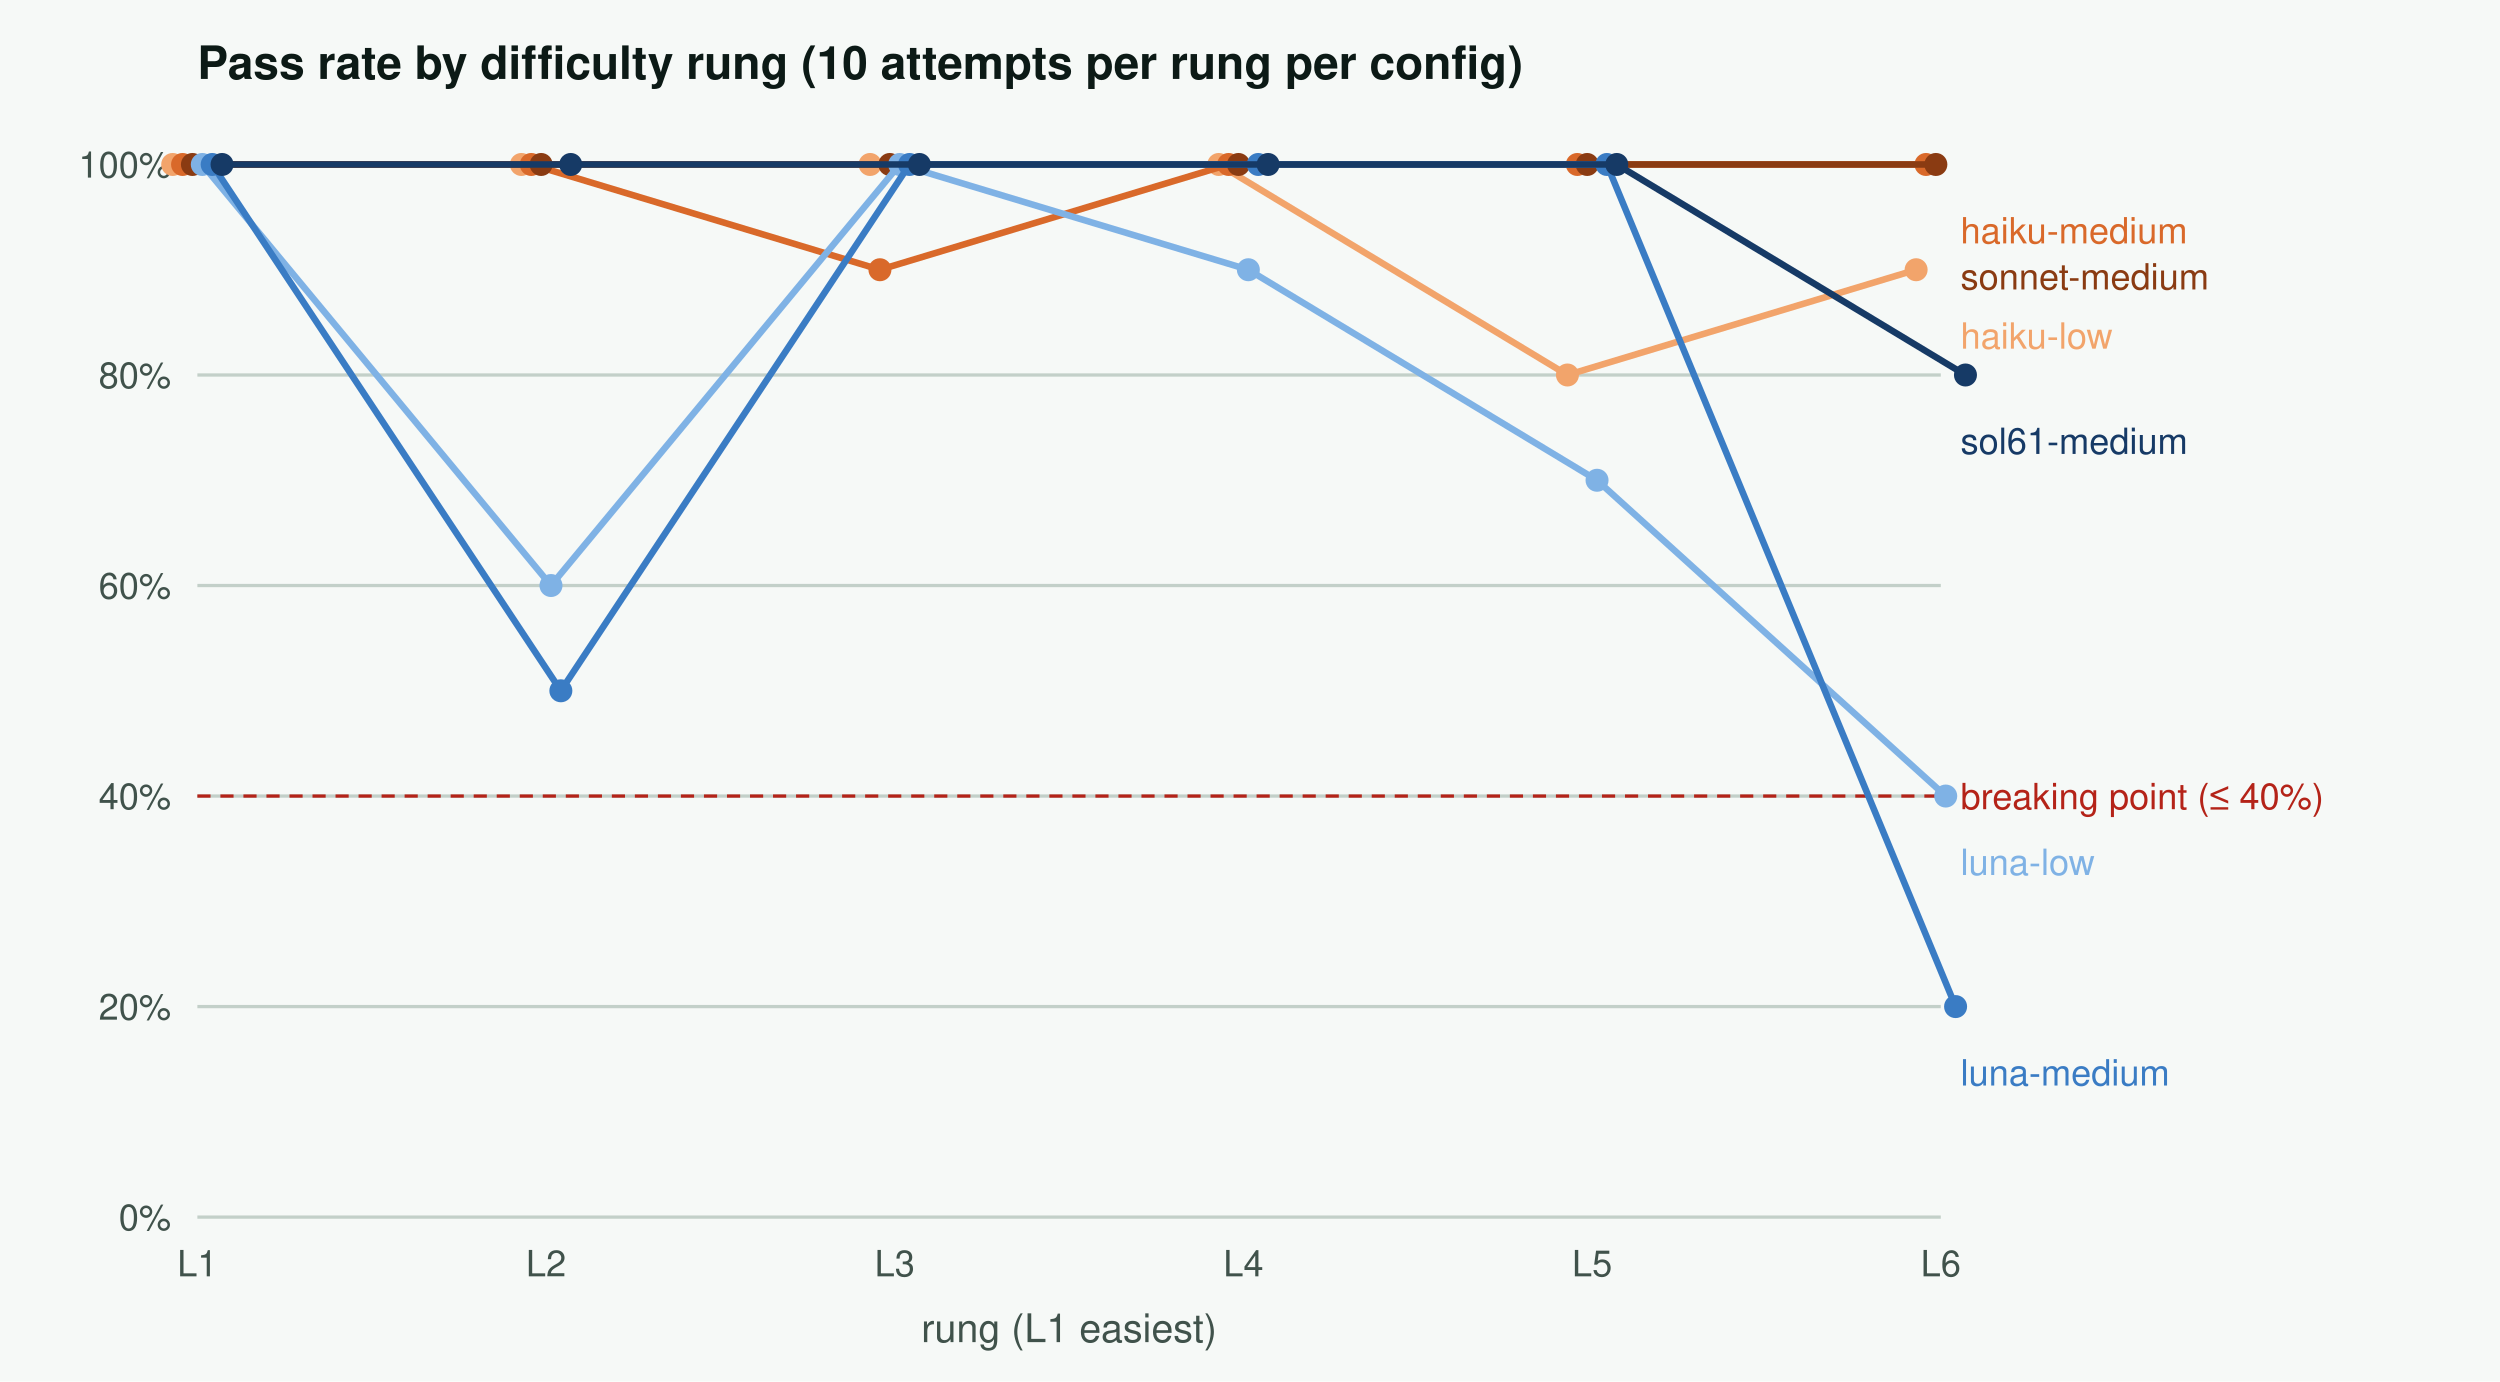
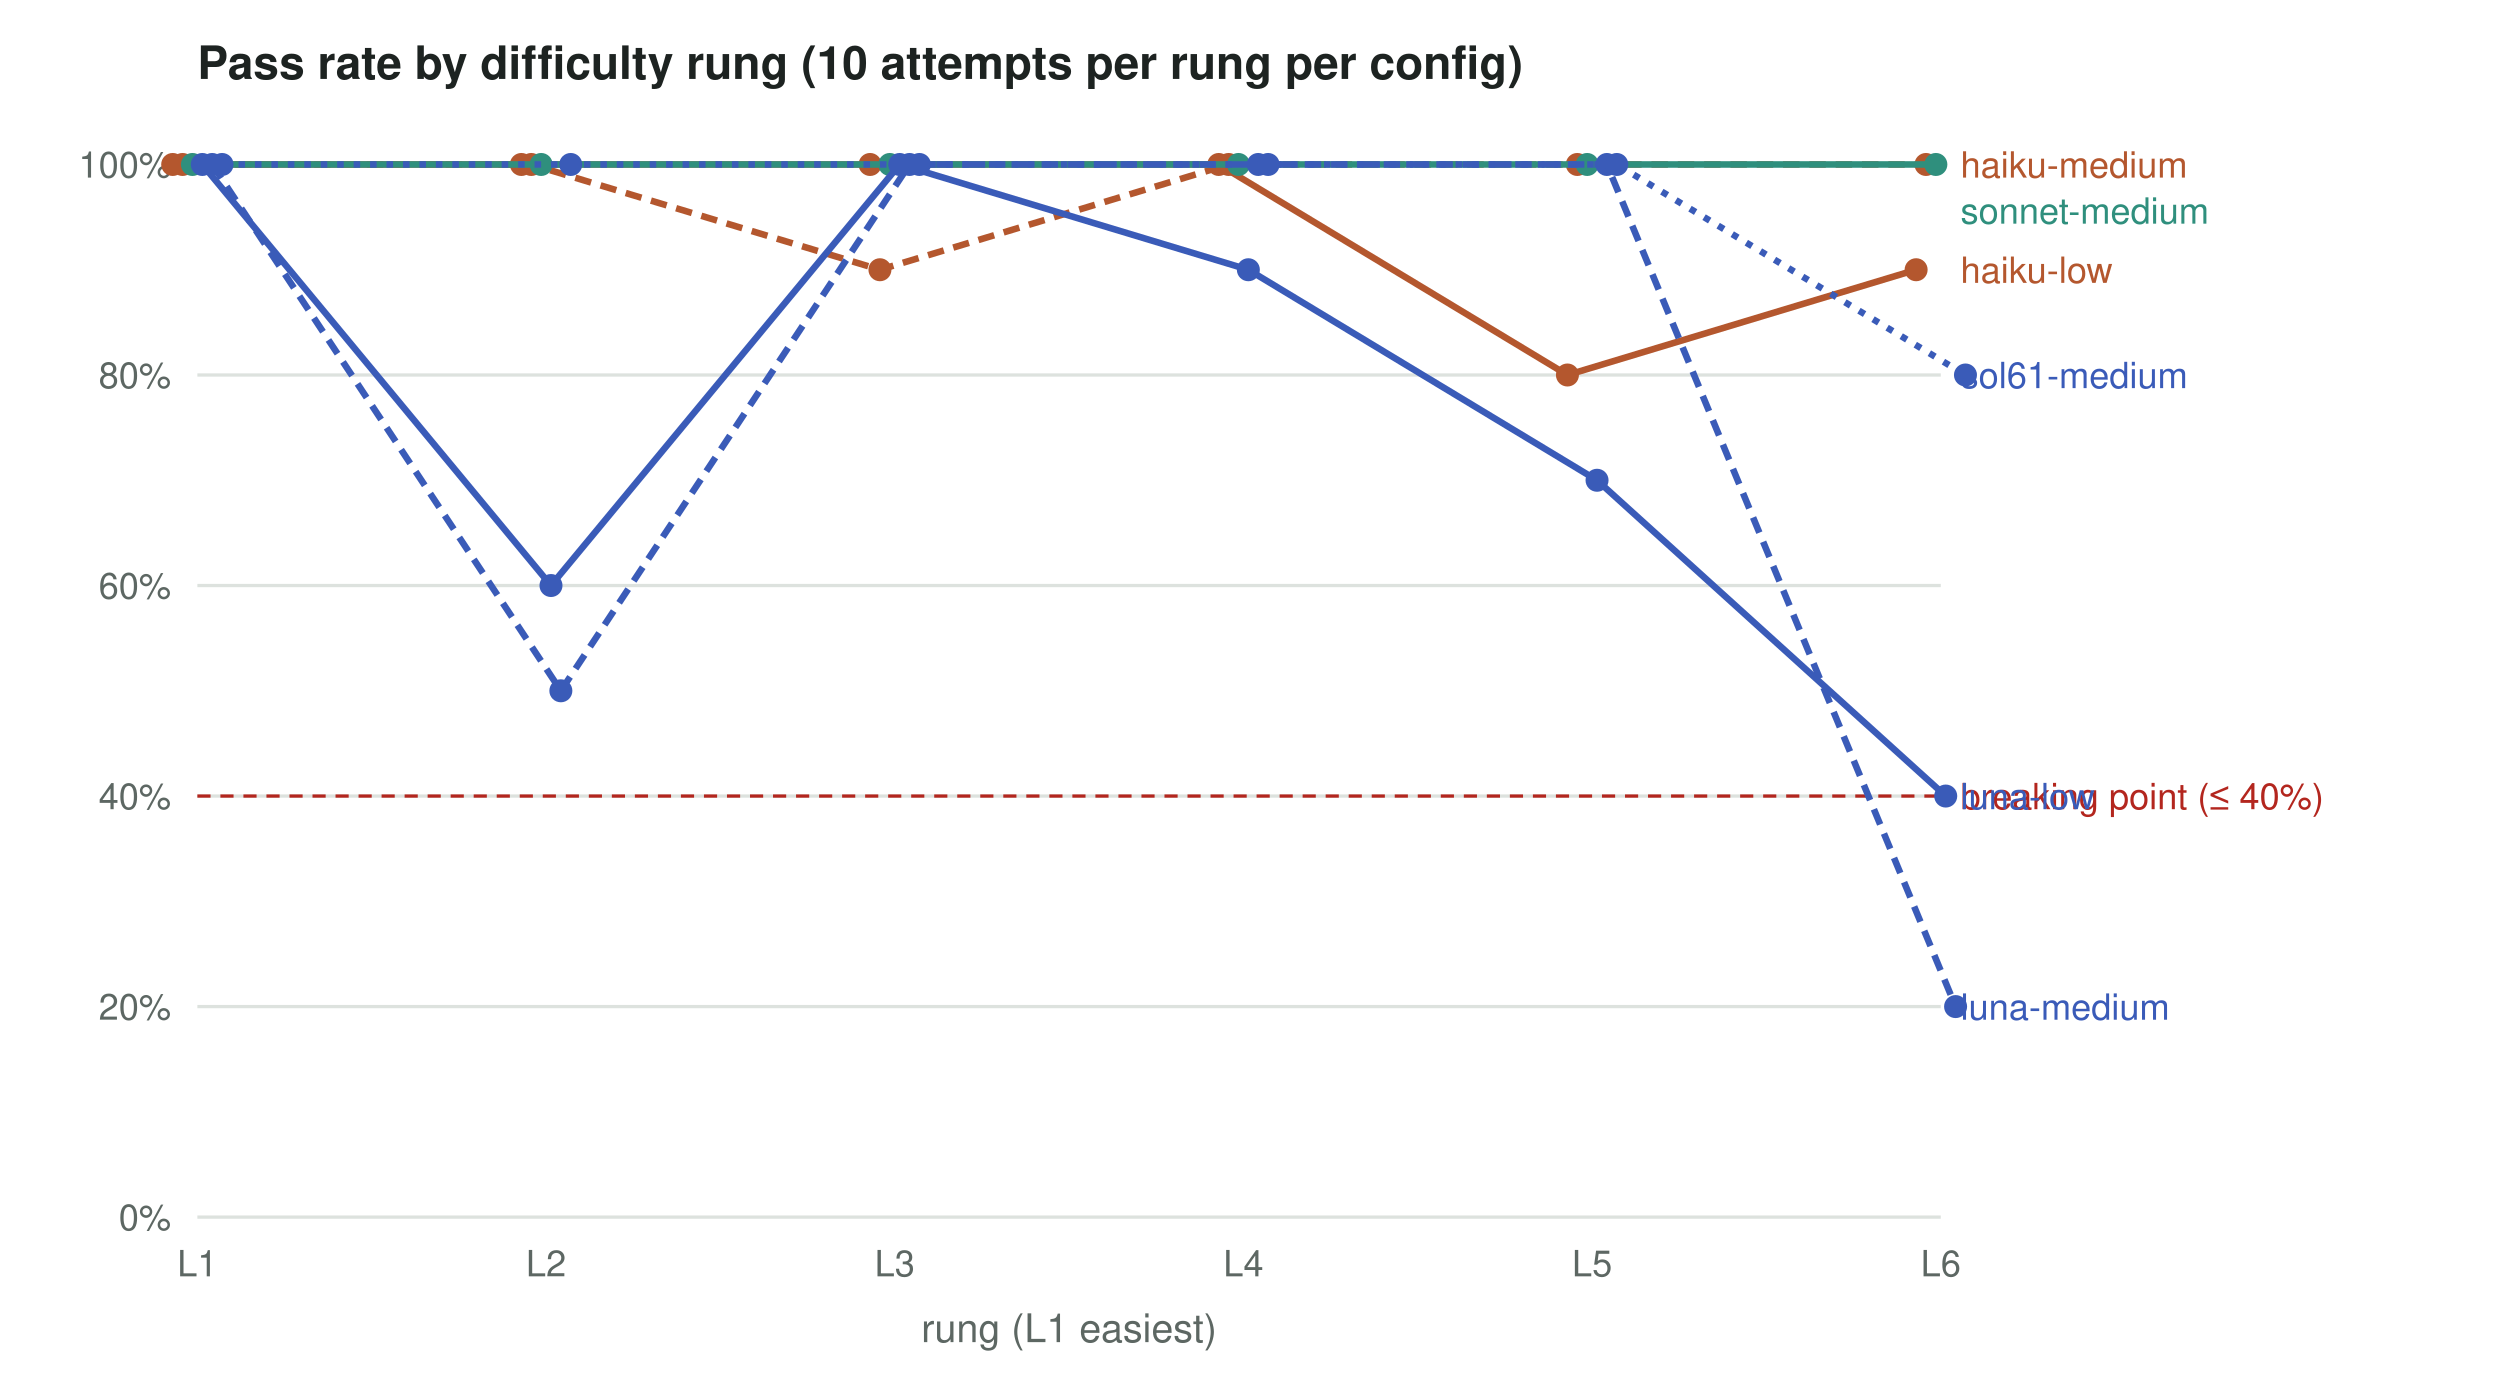
<svg xmlns="http://www.w3.org/2000/svg" viewBox="0 0 760 420" width="760" height="420" font-family="Hanken Grotesk, -apple-system, Segoe UI, Helvetica, Arial, sans-serif" font-size="12">
-   <rect width="760" height="420" fill="#f6f9f7" />
-   <text x="60.0" y="24.0" font-size="14" text-anchor="start" fill="#0c1a16" font-weight="600">Pass rate by difficulty rung (10 attempts per rung per config)</text>
-   <line x1="60" x2="590" y1="370.0" y2="370.0" stroke="#c3d0c9" />
-   <text x="52.0" y="374.0" font-size="11" text-anchor="end" fill="#40524b" font-weight="normal">0%</text>
-   <line x1="60" x2="590" y1="306.0" y2="306.0" stroke="#c3d0c9" />
-   <text x="52.0" y="310.0" font-size="11" text-anchor="end" fill="#40524b" font-weight="normal">20%</text>
-   <line x1="60" x2="590" y1="242.0" y2="242.0" stroke="#c3d0c9" />
-   <text x="52.0" y="246.0" font-size="11" text-anchor="end" fill="#40524b" font-weight="normal">40%</text>
-   <line x1="60" x2="590" y1="178.0" y2="178.0" stroke="#c3d0c9" />
-   <text x="52.0" y="182.0" font-size="11" text-anchor="end" fill="#40524b" font-weight="normal">60%</text>
-   <line x1="60" x2="590" y1="114.0" y2="114.0" stroke="#c3d0c9" />
-   <text x="52.0" y="118.0" font-size="11" text-anchor="end" fill="#40524b" font-weight="normal">80%</text>
-   <line x1="60" x2="590" y1="50.0" y2="50.0" stroke="#c3d0c9" />
-   <text x="52.0" y="54.0" font-size="11" text-anchor="end" fill="#40524b" font-weight="normal">100%</text>
-   <line x1="60" x2="590" y1="242.0" y2="242.0" stroke="#b42318" stroke-dasharray="4 3" />
-   <text x="596.0" y="246.0" font-size="11" text-anchor="start" fill="#b42318" font-weight="normal">breaking point (≤ 40%)</text>
-   <text x="60.0" y="388.0" font-size="11" text-anchor="middle" fill="#40524b" font-weight="normal">L1</text>
-   <text x="166.0" y="388.0" font-size="11" text-anchor="middle" fill="#40524b" font-weight="normal">L2</text>
-   <text x="272.0" y="388.0" font-size="11" text-anchor="middle" fill="#40524b" font-weight="normal">L3</text>
-   <text x="378.0" y="388.0" font-size="11" text-anchor="middle" fill="#40524b" font-weight="normal">L4</text>
-   <text x="484.0" y="388.0" font-size="11" text-anchor="middle" fill="#40524b" font-weight="normal">L5</text>
-   <text x="590.0" y="388.0" font-size="11" text-anchor="middle" fill="#40524b" font-weight="normal">L6</text>
-   <text x="325.0" y="408.0" font-size="12" text-anchor="middle" fill="#40524b" font-weight="normal">rung (L1 easiest)</text>
-   <polyline points="52.5,50.0 158.5,50.0 264.5,50.0 370.5,50.0 476.5,114.0 582.5,82.0" fill="none" stroke="#f2a46b" stroke-width="2" />
-   <circle cx="52.5" cy="50.0" r="3.5" fill="#f2a46b" />
-   <circle cx="158.5" cy="50.0" r="3.5" fill="#f2a46b" />
-   <circle cx="264.5" cy="50.0" r="3.5" fill="#f2a46b" />
-   <circle cx="370.5" cy="50.0" r="3.5" fill="#f2a46b" />
-   <circle cx="476.5" cy="114.0" r="3.5" fill="#f2a46b" />
-   <circle cx="582.5" cy="82.0" r="3.5" fill="#f2a46b" />
-   <polyline points="55.5,50.0 161.5,50.0 267.5,82.0 373.5,50.0 479.5,50.0 585.5,50.0" fill="none" stroke="#d9692a" stroke-width="2" />
-   <circle cx="55.5" cy="50.0" r="3.5" fill="#d9692a" />
-   <circle cx="161.5" cy="50.0" r="3.5" fill="#d9692a" />
-   <circle cx="267.5" cy="82.0" r="3.5" fill="#d9692a" />
-   <circle cx="373.5" cy="50.0" r="3.5" fill="#d9692a" />
-   <circle cx="479.5" cy="50.0" r="3.5" fill="#d9692a" />
-   <circle cx="585.5" cy="50.0" r="3.5" fill="#d9692a" />
-   <polyline points="58.5,50.0 164.5,50.0 270.5,50.0 376.5,50.0 482.5,50.0 588.5,50.0" fill="none" stroke="#8a3b12" stroke-width="2" />
-   <circle cx="58.5" cy="50.0" r="3.5" fill="#8a3b12" />
-   <circle cx="164.5" cy="50.0" r="3.5" fill="#8a3b12" />
-   <circle cx="270.5" cy="50.0" r="3.5" fill="#8a3b12" />
-   <circle cx="376.5" cy="50.0" r="3.5" fill="#8a3b12" />
-   <circle cx="482.5" cy="50.0" r="3.5" fill="#8a3b12" />
-   <circle cx="588.5" cy="50.0" r="3.5" fill="#8a3b12" />
-   <polyline points="61.5,50.0 167.5,178.0 273.5,50.0 379.5,82.0 485.5,146.0 591.5,242.0" fill="none" stroke="#7fb2e5" stroke-width="2" />
-   <circle cx="61.5" cy="50.0" r="3.5" fill="#7fb2e5" />
-   <circle cx="167.5" cy="178.0" r="3.5" fill="#7fb2e5" />
-   <circle cx="273.5" cy="50.0" r="3.5" fill="#7fb2e5" />
-   <circle cx="379.5" cy="82.0" r="3.5" fill="#7fb2e5" />
-   <circle cx="485.5" cy="146.0" r="3.5" fill="#7fb2e5" />
-   <circle cx="591.5" cy="242.0" r="3.5" fill="#7fb2e5" />
-   <polyline points="64.5,50.0 170.5,210.0 276.5,50.0 382.5,50.0 488.5,50.0 594.5,306.0" fill="none" stroke="#3a7cc4" stroke-width="2" />
-   <circle cx="64.5" cy="50.0" r="3.5" fill="#3a7cc4" />
-   <circle cx="170.5" cy="210.0" r="3.5" fill="#3a7cc4" />
-   <circle cx="276.5" cy="50.0" r="3.5" fill="#3a7cc4" />
-   <circle cx="382.5" cy="50.0" r="3.5" fill="#3a7cc4" />
-   <circle cx="488.5" cy="50.0" r="3.5" fill="#3a7cc4" />
-   <circle cx="594.5" cy="306.0" r="3.5" fill="#3a7cc4" />
-   <polyline points="67.5,50.0 173.5,50.0 279.5,50.0 385.5,50.0 491.5,50.0 597.5,114.0" fill="none" stroke="#163a66" stroke-width="2" />
-   <circle cx="67.5" cy="50.0" r="3.5" fill="#163a66" />
-   <circle cx="173.5" cy="50.0" r="3.5" fill="#163a66" />
-   <circle cx="279.5" cy="50.0" r="3.5" fill="#163a66" />
-   <circle cx="385.5" cy="50.0" r="3.5" fill="#163a66" />
-   <circle cx="491.5" cy="50.0" r="3.5" fill="#163a66" />
-   <circle cx="597.5" cy="114.0" r="3.5" fill="#163a66" />
-   <text x="596.0" y="74.0" font-size="11" text-anchor="start" fill="#d9692a" font-weight="normal">haiku-medium</text>
-   <text x="596.0" y="88.0" font-size="11" text-anchor="start" fill="#8a3b12" font-weight="normal">sonnet-medium</text>
-   <text x="596.0" y="106.0" font-size="11" text-anchor="start" fill="#f2a46b" font-weight="normal">haiku-low</text>
-   <text x="596.0" y="138.0" font-size="11" text-anchor="start" fill="#163a66" font-weight="normal">sol61-medium</text>
-   <text x="596.0" y="266.0" font-size="11" text-anchor="start" fill="#7fb2e5" font-weight="normal">luna-low</text>
-   <text x="596.0" y="330.0" font-size="11" text-anchor="start" fill="#3a7cc4" font-weight="normal">luna-medium</text>
+   <rect width="760" height="420" fill="var(--panel,#ffffff)" />
+   <text x="60.0" y="24.0" font-size="14" text-anchor="start" style="fill:var(--fg,#1d2321)" font-weight="600">Pass rate by difficulty rung (10 attempts per rung per config)</text>
+   <line x1="60" x2="590" y1="370.0" y2="370.0" stroke="var(--line,#dde2de)" />
+   <text x="52.0" y="374.0" font-size="11" text-anchor="end" style="fill:var(--muted,#5d6763)" font-weight="normal">0%</text>
+   <line x1="60" x2="590" y1="306.0" y2="306.0" stroke="var(--line,#dde2de)" />
+   <text x="52.0" y="310.0" font-size="11" text-anchor="end" style="fill:var(--muted,#5d6763)" font-weight="normal">20%</text>
+   <line x1="60" x2="590" y1="242.0" y2="242.0" stroke="var(--line,#dde2de)" />
+   <text x="52.0" y="246.0" font-size="11" text-anchor="end" style="fill:var(--muted,#5d6763)" font-weight="normal">40%</text>
+   <line x1="60" x2="590" y1="178.0" y2="178.0" stroke="var(--line,#dde2de)" />
+   <text x="52.0" y="182.0" font-size="11" text-anchor="end" style="fill:var(--muted,#5d6763)" font-weight="normal">60%</text>
+   <line x1="60" x2="590" y1="114.0" y2="114.0" stroke="var(--line,#dde2de)" />
+   <text x="52.0" y="118.0" font-size="11" text-anchor="end" style="fill:var(--muted,#5d6763)" font-weight="normal">80%</text>
+   <line x1="60" x2="590" y1="50.0" y2="50.0" stroke="var(--line,#dde2de)" />
+   <text x="52.0" y="54.0" font-size="11" text-anchor="end" style="fill:var(--muted,#5d6763)" font-weight="normal">100%</text>
+   <line x1="60" x2="590" y1="242.0" y2="242.0" stroke="var(--bad,#b3261e)" stroke-dasharray="4 3" />
+   <text x="596.0" y="246.0" font-size="11" text-anchor="start" style="fill:var(--bad,#b3261e)" font-weight="normal">breaking point (≤ 40%)</text>
+   <text x="60.0" y="388.0" font-size="11" text-anchor="middle" style="fill:var(--muted,#5d6763)" font-weight="normal">L1</text>
+   <text x="166.0" y="388.0" font-size="11" text-anchor="middle" style="fill:var(--muted,#5d6763)" font-weight="normal">L2</text>
+   <text x="272.0" y="388.0" font-size="11" text-anchor="middle" style="fill:var(--muted,#5d6763)" font-weight="normal">L3</text>
+   <text x="378.0" y="388.0" font-size="11" text-anchor="middle" style="fill:var(--muted,#5d6763)" font-weight="normal">L4</text>
+   <text x="484.0" y="388.0" font-size="11" text-anchor="middle" style="fill:var(--muted,#5d6763)" font-weight="normal">L5</text>
+   <text x="590.0" y="388.0" font-size="11" text-anchor="middle" style="fill:var(--muted,#5d6763)" font-weight="normal">L6</text>
+   <text x="325.0" y="408.0" font-size="12" text-anchor="middle" style="fill:var(--muted,#5d6763)" font-weight="normal">rung (L1 easiest)</text>
+   <polyline points="52.5,50.0 158.5,50.0 264.5,50.0 370.5,50.0 476.5,114.0 582.5,82.0" fill="none" stroke="var(--claude,#b4572e)" stroke-width="2" />
+   <circle cx="52.5" cy="50.0" r="3.5" fill="var(--claude,#b4572e)" />
+   <circle cx="158.5" cy="50.0" r="3.5" fill="var(--claude,#b4572e)" />
+   <circle cx="264.5" cy="50.0" r="3.5" fill="var(--claude,#b4572e)" />
+   <circle cx="370.5" cy="50.0" r="3.5" fill="var(--claude,#b4572e)" />
+   <circle cx="476.5" cy="114.0" r="3.5" fill="var(--claude,#b4572e)" />
+   <circle cx="582.5" cy="82.0" r="3.5" fill="var(--claude,#b4572e)" />
+   <polyline points="55.5,50.0 161.5,50.0 267.5,82.0 373.5,50.0 479.5,50.0 585.5,50.0" fill="none" stroke="var(--claude,#b4572e)" stroke-width="2" stroke-dasharray="5 3" />
+   <circle cx="55.5" cy="50.0" r="3.5" fill="var(--claude,#b4572e)" />
+   <circle cx="161.5" cy="50.0" r="3.5" fill="var(--claude,#b4572e)" />
+   <circle cx="267.5" cy="82.0" r="3.5" fill="var(--claude,#b4572e)" />
+   <circle cx="373.5" cy="50.0" r="3.5" fill="var(--claude,#b4572e)" />
+   <circle cx="479.5" cy="50.0" r="3.5" fill="var(--claude,#b4572e)" />
+   <circle cx="585.5" cy="50.0" r="3.5" fill="var(--claude,#b4572e)" />
+   <polyline points="58.5,50.0 164.5,50.0 270.5,50.0 376.5,50.0 482.5,50.0 588.5,50.0" fill="none" stroke="var(--sonnet,#2f8f7d)" stroke-width="2" />
+   <circle cx="58.5" cy="50.0" r="3.5" fill="var(--sonnet,#2f8f7d)" />
+   <circle cx="164.5" cy="50.0" r="3.5" fill="var(--sonnet,#2f8f7d)" />
+   <circle cx="270.5" cy="50.0" r="3.5" fill="var(--sonnet,#2f8f7d)" />
+   <circle cx="376.5" cy="50.0" r="3.5" fill="var(--sonnet,#2f8f7d)" />
+   <circle cx="482.5" cy="50.0" r="3.5" fill="var(--sonnet,#2f8f7d)" />
+   <circle cx="588.5" cy="50.0" r="3.5" fill="var(--sonnet,#2f8f7d)" />
+   <polyline points="61.5,50.0 167.5,178.0 273.5,50.0 379.5,82.0 485.5,146.0 591.5,242.0" fill="none" stroke="var(--codex,#3a5bb8)" stroke-width="2" />
+   <circle cx="61.5" cy="50.0" r="3.5" fill="var(--codex,#3a5bb8)" />
+   <circle cx="167.5" cy="178.0" r="3.5" fill="var(--codex,#3a5bb8)" />
+   <circle cx="273.5" cy="50.0" r="3.5" fill="var(--codex,#3a5bb8)" />
+   <circle cx="379.5" cy="82.0" r="3.5" fill="var(--codex,#3a5bb8)" />
+   <circle cx="485.5" cy="146.0" r="3.5" fill="var(--codex,#3a5bb8)" />
+   <circle cx="591.5" cy="242.0" r="3.5" fill="var(--codex,#3a5bb8)" />
+   <polyline points="64.5,50.0 170.5,210.0 276.5,50.0 382.5,50.0 488.5,50.0 594.5,306.0" fill="none" stroke="var(--codex,#3a5bb8)" stroke-width="2" stroke-dasharray="5 3" />
+   <circle cx="64.5" cy="50.0" r="3.5" fill="var(--codex,#3a5bb8)" />
+   <circle cx="170.5" cy="210.0" r="3.5" fill="var(--codex,#3a5bb8)" />
+   <circle cx="276.5" cy="50.0" r="3.5" fill="var(--codex,#3a5bb8)" />
+   <circle cx="382.5" cy="50.0" r="3.5" fill="var(--codex,#3a5bb8)" />
+   <circle cx="488.5" cy="50.0" r="3.5" fill="var(--codex,#3a5bb8)" />
+   <circle cx="594.5" cy="306.0" r="3.5" fill="var(--codex,#3a5bb8)" />
+   <polyline points="67.5,50.0 173.5,50.0 279.5,50.0 385.5,50.0 491.5,50.0 597.5,114.0" fill="none" stroke="var(--codex,#3a5bb8)" stroke-width="2" stroke-dasharray="2 3" />
+   <circle cx="67.5" cy="50.0" r="3.5" fill="var(--codex,#3a5bb8)" />
+   <circle cx="173.5" cy="50.0" r="3.5" fill="var(--codex,#3a5bb8)" />
+   <circle cx="279.5" cy="50.0" r="3.5" fill="var(--codex,#3a5bb8)" />
+   <circle cx="385.5" cy="50.0" r="3.5" fill="var(--codex,#3a5bb8)" />
+   <circle cx="491.5" cy="50.0" r="3.5" fill="var(--codex,#3a5bb8)" />
+   <circle cx="597.5" cy="114.0" r="3.5" fill="var(--codex,#3a5bb8)" />
+   <text x="596.0" y="54.0" font-size="11" text-anchor="start" style="fill:var(--claude,#b4572e)" font-weight="normal">haiku-medium</text>
+   <text x="596.0" y="68.0" font-size="11" text-anchor="start" style="fill:var(--sonnet,#2f8f7d)" font-weight="normal">sonnet-medium</text>
+   <text x="596.0" y="86.0" font-size="11" text-anchor="start" style="fill:var(--claude,#b4572e)" font-weight="normal">haiku-low</text>
+   <text x="596.0" y="118.0" font-size="11" text-anchor="start" style="fill:var(--codex,#3a5bb8)" font-weight="normal">sol61-medium</text>
+   <text x="596.0" y="246.0" font-size="11" text-anchor="start" style="fill:var(--codex,#3a5bb8)" font-weight="normal">luna-low</text>
+   <text x="596.0" y="310.0" font-size="11" text-anchor="start" style="fill:var(--codex,#3a5bb8)" font-weight="normal">luna-medium</text>
</svg>
